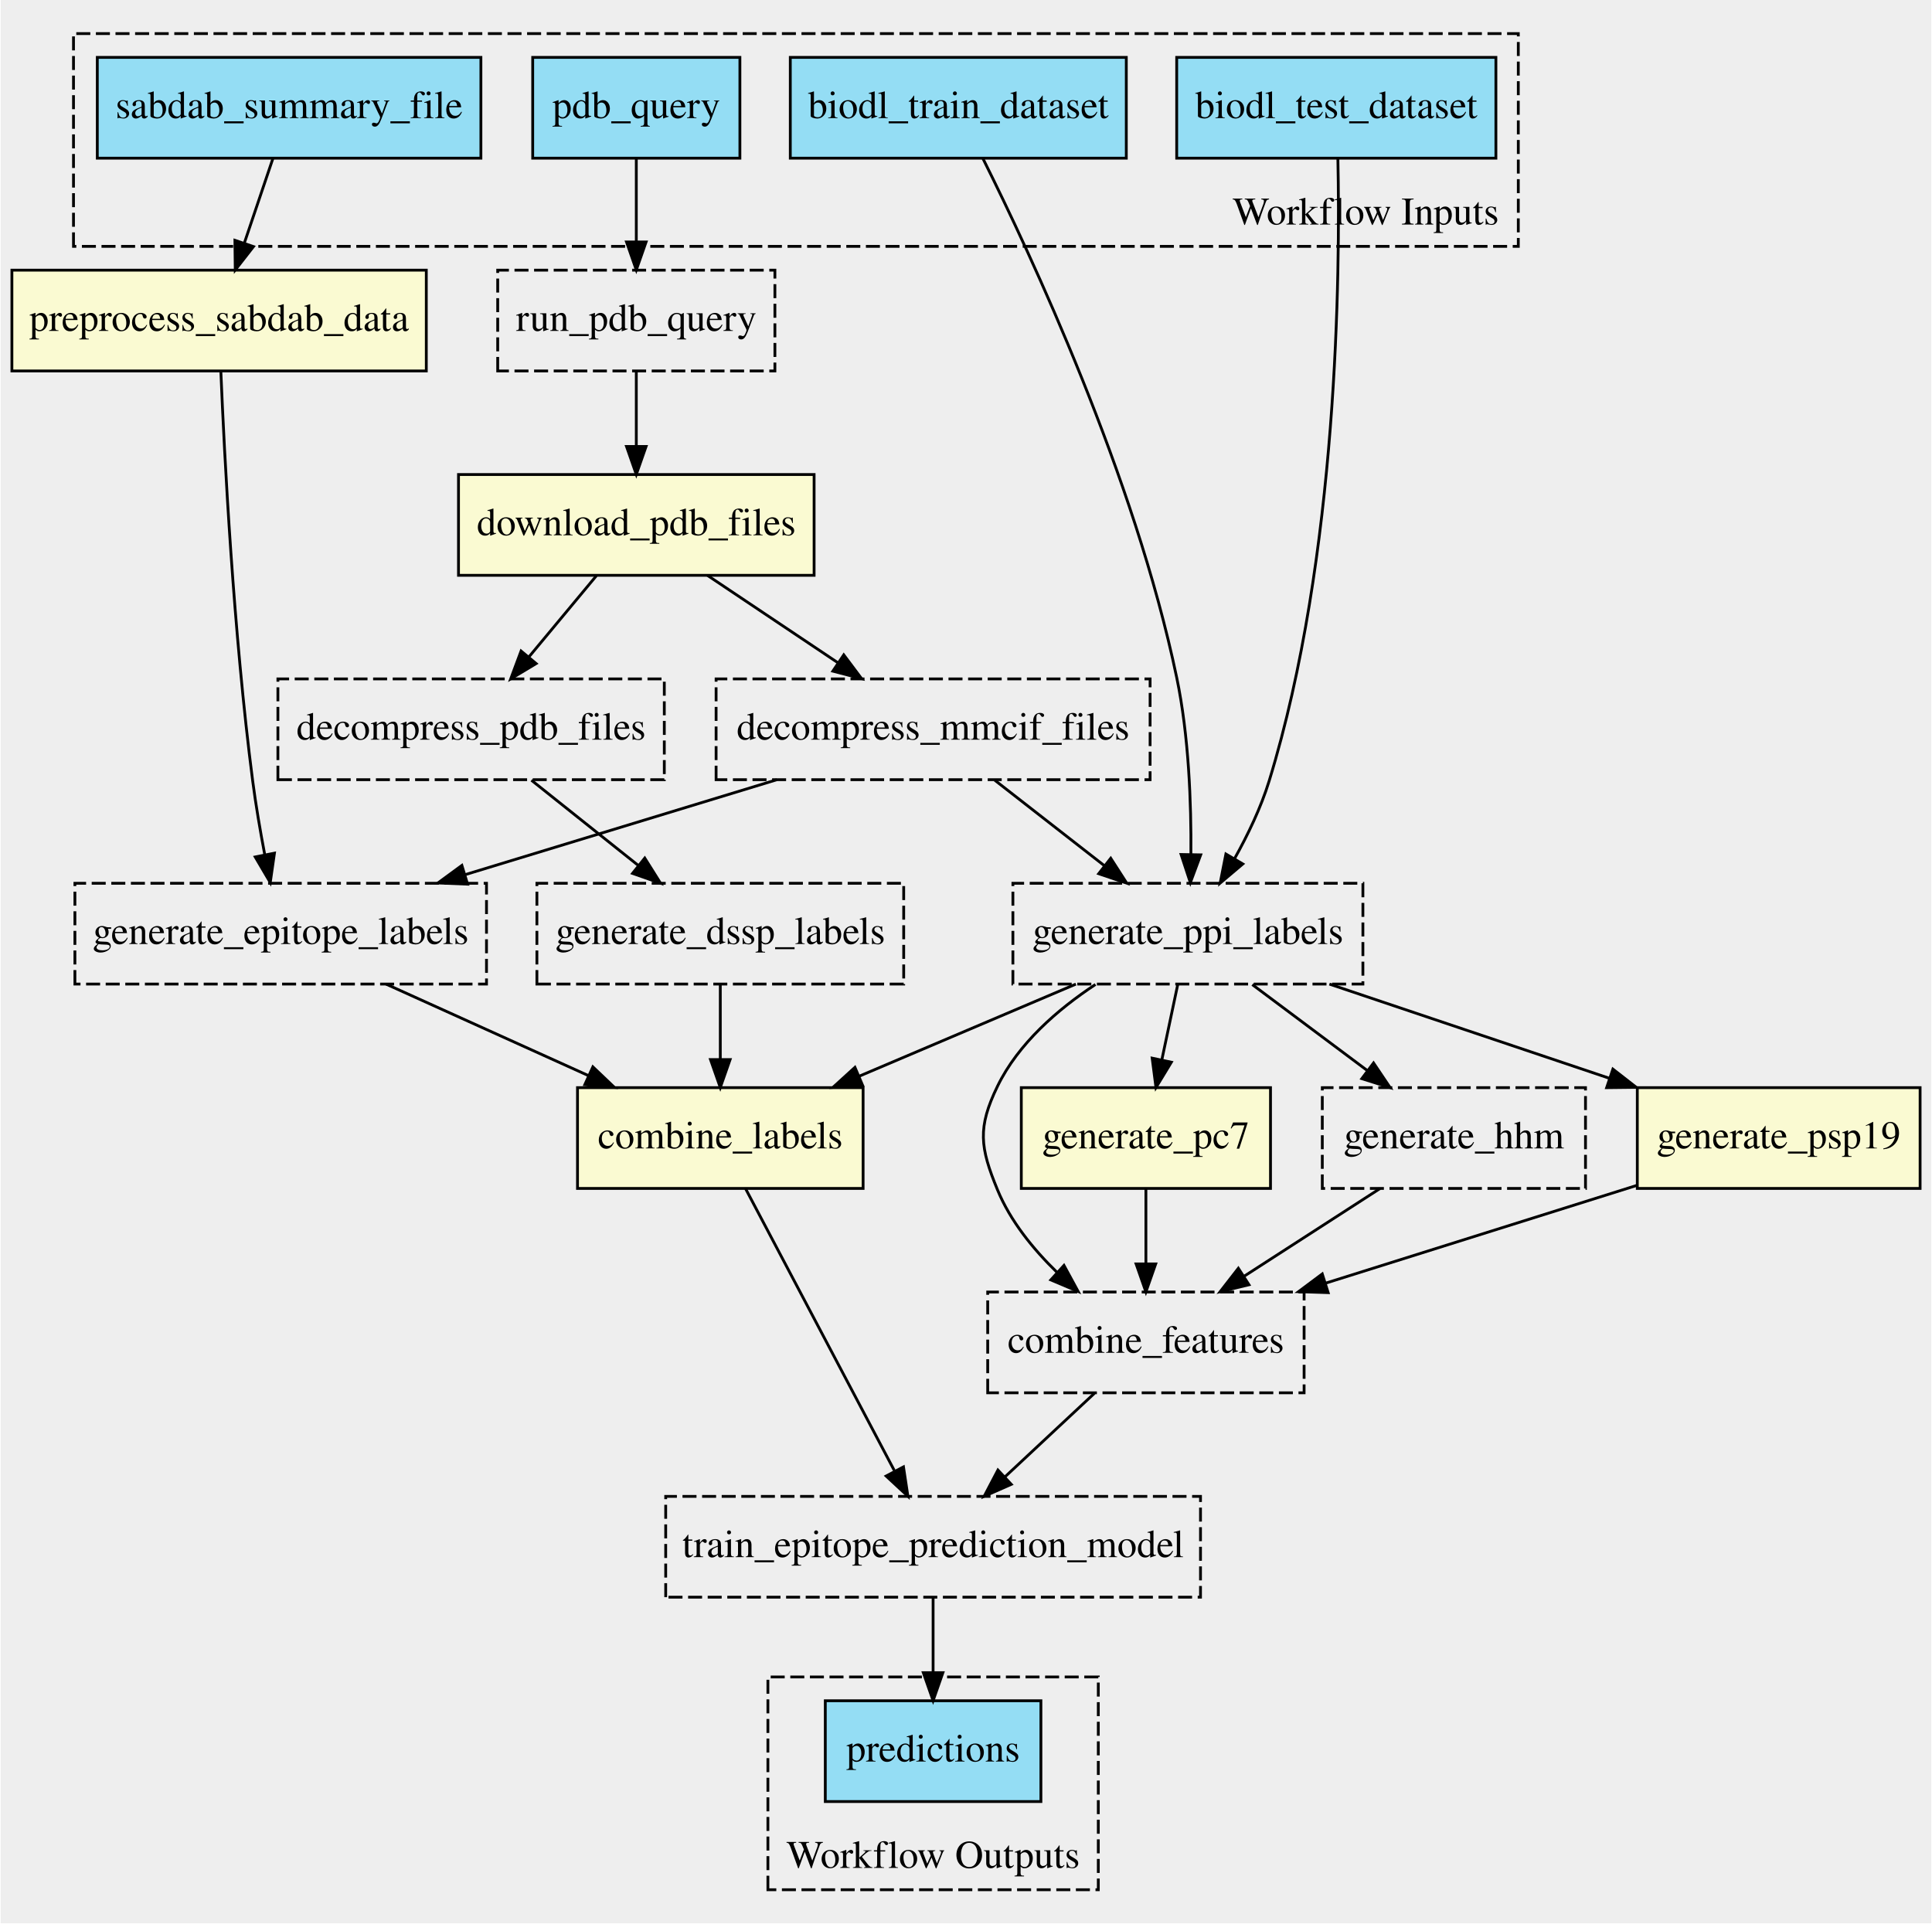
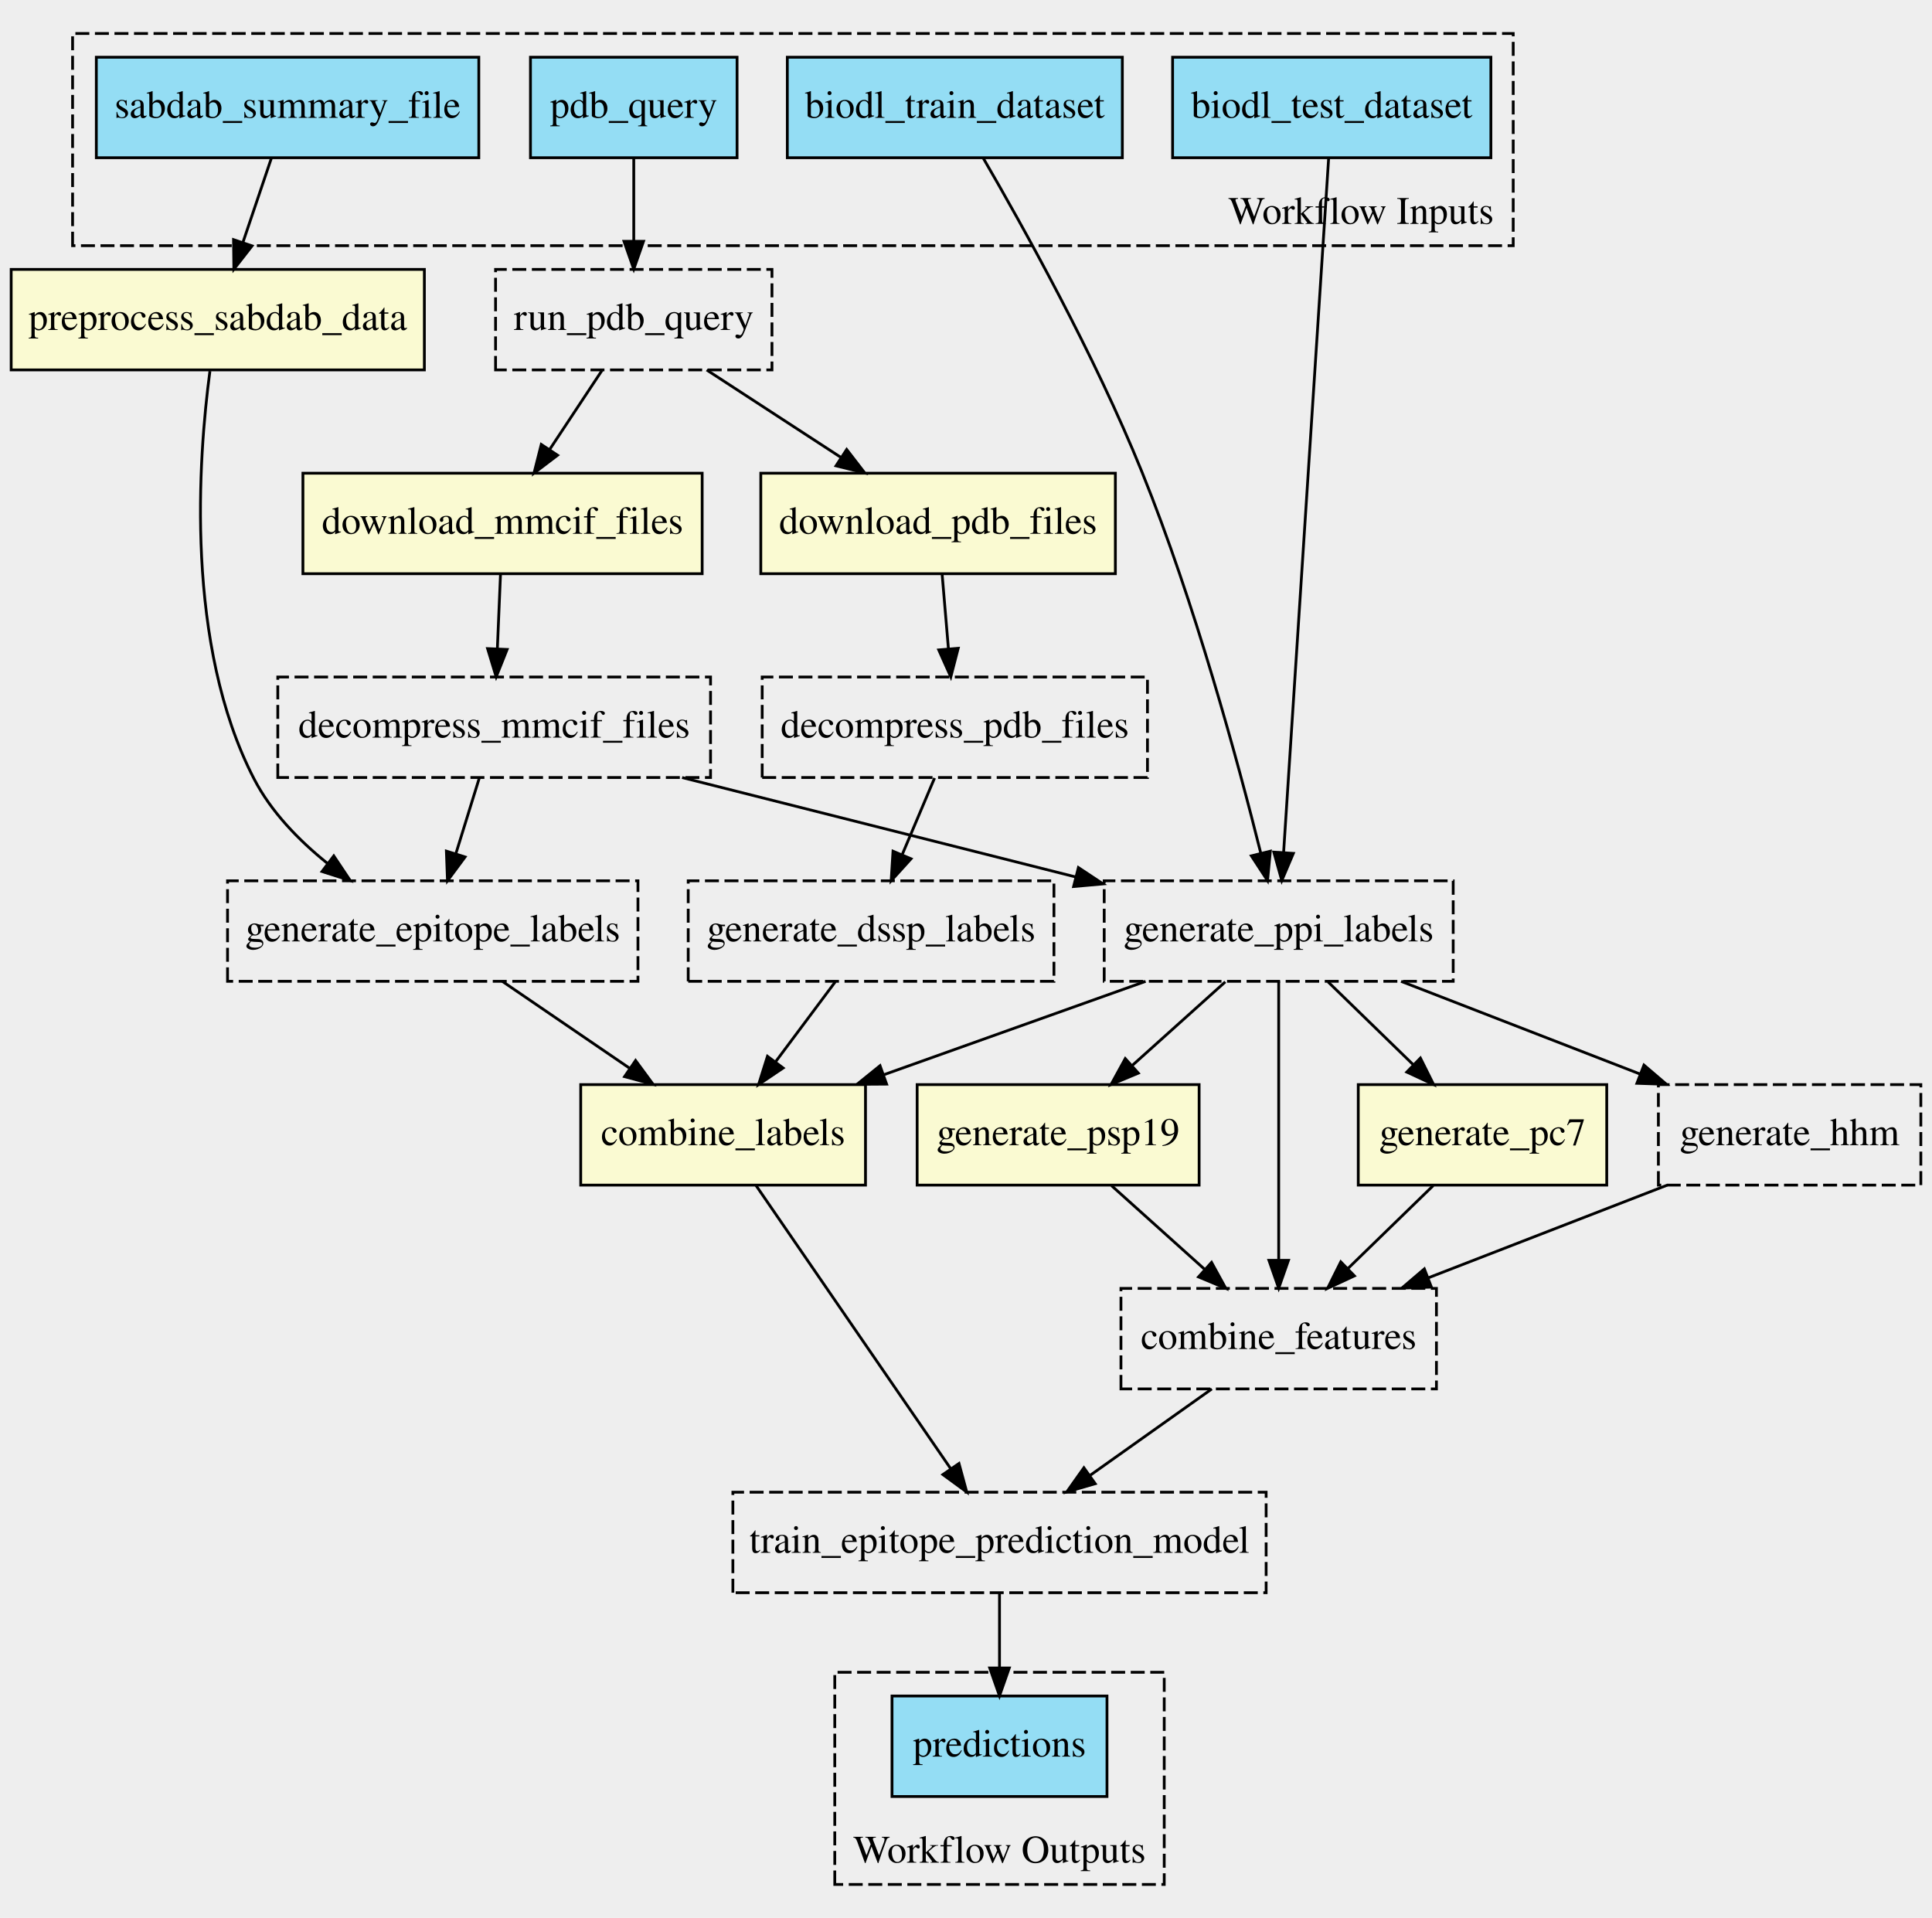
- <svg xmlns="http://www.w3.org/2000/svg" width="690pt" height="687pt" viewBox="0.00 0.00 689.50 687.00">
+ <svg xmlns="http://www.w3.org/2000/svg" width="692pt" height="687pt" viewBox="0.00 0.00 692.00 687.00">
  <g id="graph0" class="graph" transform="scale(1 1) rotate(0) translate(4 683)">
-     <polygon fill="#eeeeee" stroke="transparent" points="-4,4 -4,-683 685.5,-683 685.5,4 -4,4" />
+     <polygon fill="#eeeeee" stroke="transparent" points="-4,4 -4,-683 688,-683 688,4 -4,4" />
    <g id="clust1" class="cluster">
      <polygon fill="#eeeeee" stroke="black" stroke-dasharray="5,2" points="22,-595 22,-671 538,-671 538,-595 22,-595" />
      <text text-anchor="middle" x="483.5" y="-602.8" font-family="Times,serif" font-size="14.00">Workflow Inputs</text>
    </g>
    <g id="clust2" class="cluster">
-       <polygon fill="#eeeeee" stroke="black" stroke-dasharray="5,2" points="270,-8 270,-84 388,-84 388,-8 270,-8" />
-       <text text-anchor="middle" x="329" y="-15.8" font-family="Times,serif" font-size="14.00">Workflow Outputs</text>
+       <polygon fill="#eeeeee" stroke="black" stroke-dasharray="5,2" points="295,-8 295,-84 413,-84 413,-8 295,-8" />
+       <text text-anchor="middle" x="354" y="-15.8" font-family="Times,serif" font-size="14.00">Workflow Outputs</text>
    </g>
    <g id="node1" class="node">
-       <polygon fill="none" stroke="black" stroke-dasharray="5,2" points="468,-258.5 468,-294.5 562,-294.5 562,-258.5 468,-258.5" />
-       <text text-anchor="middle" x="515" y="-272.8" font-family="Times,serif" font-size="14.00">generate_hhm</text>
+       <polygon fill="lightgoldenrodyellow" stroke="black" points="482.5,-258.5 482.5,-294.5 571.5,-294.5 571.5,-258.5 482.5,-258.5" />
+       <text text-anchor="middle" x="527" y="-272.8" font-family="Times,serif" font-size="14.00">generate_pc7</text>
    </g>
    <g id="node2" class="node">
-       <polygon fill="none" stroke="black" stroke-dasharray="5,2" points="348.5,-185.5 348.5,-221.5 461.5,-221.5 461.5,-185.5 348.5,-185.5" />
-       <text text-anchor="middle" x="405" y="-199.8" font-family="Times,serif" font-size="14.00">combine_features</text>
+       <polygon fill="none" stroke="black" stroke-dasharray="5,2" points="397.5,-185.5 397.5,-221.5 510.5,-221.5 510.5,-185.5 397.5,-185.5" />
+       <text text-anchor="middle" x="454" y="-199.8" font-family="Times,serif" font-size="14.00">combine_features</text>
    </g>
    <g id="edge1" class="edge">
-       <path fill="none" stroke="black" d="M488.65,-258.49C474.07,-249.08 455.75,-237.26 439.98,-227.07" />
-       <polygon fill="black" stroke="black" points="441.81,-224.1 431.51,-221.61 438.02,-229.98 441.81,-224.1" />
+       <path fill="none" stroke="black" d="M509.33,-258.31C500.18,-249.42 488.86,-238.41 478.85,-228.67" />
+       <polygon fill="black" stroke="black" points="481.12,-225.99 471.51,-221.53 476.24,-231.01 481.12,-225.99" />
    </g>
-     <g id="node14" class="node">
-       <polygon fill="none" stroke="black" stroke-dasharray="5,2" points="233.5,-112.5 233.5,-148.5 424.5,-148.5 424.5,-112.5 233.5,-112.5" />
-       <text text-anchor="middle" x="329" y="-126.8" font-family="Times,serif" font-size="14.00">train_epitope_prediction_model</text>
+     <g id="node15" class="node">
+       <polygon fill="none" stroke="black" stroke-dasharray="5,2" points="258.5,-112.5 258.5,-148.5 449.5,-148.5 449.5,-112.5 258.5,-112.5" />
+       <text text-anchor="middle" x="354" y="-126.8" font-family="Times,serif" font-size="14.00">train_epitope_prediction_model</text>
+     </g>
+     <g id="edge20" class="edge">
+       <path fill="none" stroke="black" d="M430.05,-185.49C417.03,-176.25 400.75,-164.69 386.59,-154.64" />
+       <polygon fill="black" stroke="black" points="388.28,-151.55 378.1,-148.61 384.23,-157.26 388.28,-151.55" />
+     </g>
+     <g id="node3" class="node">
+       <polygon fill="none" stroke="black" stroke-dasharray="5,2" points="590,-258.5 590,-294.5 684,-294.5 684,-258.5 590,-258.5" />
+       <text text-anchor="middle" x="637" y="-272.8" font-family="Times,serif" font-size="14.00">generate_hhm</text>
+     </g>
+     <g id="edge2" class="edge">
+       <path fill="none" stroke="black" d="M593.17,-258.49C567.44,-248.51 534.74,-235.82 507.5,-225.26" />
+       <polygon fill="black" stroke="black" points="508.7,-221.97 498.11,-221.61 506.17,-228.49 508.7,-221.97" />
+     </g>
+     <g id="node4" class="node">
+       <polygon fill="lightgoldenrodyellow" stroke="black" points="324.5,-258.5 324.5,-294.5 425.5,-294.5 425.5,-258.5 324.5,-258.5" />
+       <text text-anchor="middle" x="375" y="-272.8" font-family="Times,serif" font-size="14.00">generate_psp19</text>
+     </g>
+     <g id="edge3" class="edge">
+       <path fill="none" stroke="black" d="M394.12,-258.31C404.12,-249.33 416.51,-238.19 427.42,-228.39" />
+       <polygon fill="black" stroke="black" points="429.95,-230.82 435.05,-221.53 425.28,-225.61 429.95,-230.82" />
+     </g>
+     <g id="node5" class="node">
+       <polygon fill="none" stroke="black" stroke-dasharray="5,2" points="391.5,-331.5 391.5,-367.5 516.5,-367.5 516.5,-331.5 391.5,-331.5" />
+       <text text-anchor="middle" x="454" y="-345.8" font-family="Times,serif" font-size="14.00">generate_ppi_labels</text>
+     </g>
+     <g id="edge16" class="edge">
+       <path fill="none" stroke="black" d="M471.67,-331.31C480.82,-322.42 492.14,-311.41 502.15,-301.67" />
+       <polygon fill="black" stroke="black" points="504.76,-304.01 509.49,-294.53 499.88,-298.99 504.76,-304.01" />
+     </g>
+     <g id="edge4" class="edge">
+       <path fill="none" stroke="black" d="M454,-331.42C454,-306.84 454,-261.25 454,-231.93" />
+       <polygon fill="black" stroke="black" points="457.5,-231.56 454,-221.56 450.5,-231.56 457.5,-231.56" />
+     </g>
+     <g id="edge15" class="edge">
+       <path fill="none" stroke="black" d="M497.83,-331.49C523.56,-321.51 556.26,-308.82 583.5,-298.26" />
+       <polygon fill="black" stroke="black" points="584.83,-301.49 592.89,-294.61 582.3,-294.97 584.83,-301.49" />
+     </g>
+     <g id="edge18" class="edge">
+       <path fill="none" stroke="black" d="M434.88,-331.31C424.88,-322.33 412.49,-311.19 401.58,-301.39" />
+       <polygon fill="black" stroke="black" points="403.72,-298.61 393.95,-294.53 399.05,-303.82 403.72,-298.61" />
+     </g>
+     <g id="node6" class="node">
+       <polygon fill="lightgoldenrodyellow" stroke="black" points="204,-258.5 204,-294.5 306,-294.5 306,-258.5 204,-258.5" />
+       <text text-anchor="middle" x="255" y="-272.8" font-family="Times,serif" font-size="14.00">combine_labels</text>
+     </g>
+     <g id="edge5" class="edge">
+       <path fill="none" stroke="black" d="M406.33,-331.49C378.11,-321.42 342.17,-308.6 312.4,-297.98" />
+       <polygon fill="black" stroke="black" points="313.56,-294.68 302.97,-294.61 311.21,-301.27 313.56,-294.68" />
    </g>
    <g id="edge19" class="edge">
-       <path fill="none" stroke="black" d="M386.6,-185.31C376.99,-176.33 365.07,-165.19 354.57,-155.39" />
-       <polygon fill="black" stroke="black" points="356.92,-152.8 347.23,-148.53 352.15,-157.91 356.92,-152.8" />
+       <path fill="none" stroke="black" d="M266.75,-258.42C284.01,-233.3 316.37,-186.23 336.46,-157.01" />
+       <polygon fill="black" stroke="black" points="339.49,-158.79 342.27,-148.56 333.72,-154.82 339.49,-158.79" />
    </g>
-     <g id="node3" class="node">
-       <polygon fill="lightgoldenrodyellow" stroke="black" points="580.5,-258.5 580.5,-294.5 681.5,-294.5 681.5,-258.5 580.5,-258.5" />
-       <text text-anchor="middle" x="631" y="-272.8" font-family="Times,serif" font-size="14.00">generate_psp19</text>
+     <g id="node7" class="node">
+       <polygon fill="none" stroke="black" stroke-dasharray="5,2" points="77.5,-331.5 77.5,-367.5 224.5,-367.5 224.5,-331.5 77.5,-331.5" />
+       <text text-anchor="middle" x="151" y="-345.8" font-family="Times,serif" font-size="14.00">generate_epitope_labels</text>
    </g>
-     <g id="edge2" class="edge">
-       <path fill="none" stroke="black" d="M580.28,-259.57C547.45,-249.25 504.42,-235.73 469.21,-224.67" />
-       <polygon fill="black" stroke="black" points="470.09,-221.28 459.5,-221.62 467.99,-227.96 470.09,-221.28" />
+     <g id="edge6" class="edge">
+       <path fill="none" stroke="black" d="M175.91,-331.49C189.57,-322.17 206.7,-310.47 221.52,-300.36" />
+       <polygon fill="black" stroke="black" points="223.65,-303.14 229.93,-294.61 219.7,-297.36 223.65,-303.14" />
    </g>
-     <g id="node4" class="node">
-       <polygon fill="none" stroke="black" stroke-dasharray="5,2" points="357.5,-331.5 357.5,-367.5 482.5,-367.5 482.5,-331.5 357.5,-331.5" />
-       <text text-anchor="middle" x="420" y="-345.8" font-family="Times,serif" font-size="14.00">generate_ppi_labels</text>
+     <g id="node8" class="node">
+       <polygon fill="none" stroke="black" stroke-dasharray="5,2" points="242.5,-331.5 242.5,-367.5 373.5,-367.5 373.5,-331.5 242.5,-331.5" />
+       <text text-anchor="middle" x="308" y="-345.8" font-family="Times,serif" font-size="14.00">generate_dssp_labels</text>
    </g>
-     <g id="edge14" class="edge">
-       <path fill="none" stroke="black" d="M443,-331.31C455.37,-322.07 470.79,-310.54 484.18,-300.53" />
-       <polygon fill="black" stroke="black" points="486.3,-303.32 492.21,-294.53 482.11,-297.71 486.3,-303.32" />
+     <g id="edge7" class="edge">
+       <path fill="none" stroke="black" d="M295.17,-331.31C288.79,-322.77 280.95,-312.27 273.9,-302.82" />
+       <polygon fill="black" stroke="black" points="276.5,-300.45 267.71,-294.53 270.89,-304.64 276.5,-300.45" />
    </g>
-     <g id="edge3" class="edge">
-       <path fill="none" stroke="black" d="M386.99,-331.36C373.53,-322.48 359.42,-310.27 352,-295 344.82,-280.21 345.74,-273.21 352,-258 356.58,-246.87 364.72,-236.83 373.26,-228.53" />
-       <polygon fill="black" stroke="black" points="375.74,-231.01 380.8,-221.7 371.04,-225.83 375.74,-231.01" />
+     <g id="node9" class="node">
+       <polygon fill="lightgoldenrodyellow" stroke="black" points="104.5,-477.5 104.5,-513.5 247.5,-513.5 247.5,-477.5 104.5,-477.5" />
+       <text text-anchor="middle" x="176" y="-491.8" font-family="Times,serif" font-size="14.00">download_mmcif_files</text>
+     </g>
+     <g id="node10" class="node">
+       <polygon fill="none" stroke="black" stroke-dasharray="5,2" points="95.5,-404.5 95.5,-440.5 250.5,-440.5 250.5,-404.5 95.5,-404.5" />
+       <text text-anchor="middle" x="173" y="-418.8" font-family="Times,serif" font-size="14.00">decompress_mmcif_files</text>
+     </g>
+     <g id="edge8" class="edge">
+       <path fill="none" stroke="black" d="M175.27,-477.31C174.93,-469.29 174.52,-459.55 174.14,-450.57" />
+       <polygon fill="black" stroke="black" points="177.64,-450.37 173.72,-440.53 170.64,-450.67 177.64,-450.37" />
    </g>
    <g id="edge17" class="edge">
-       <path fill="none" stroke="black" d="M470.54,-331.49C500.59,-321.38 538.9,-308.49 570.55,-297.84" />
-       <polygon fill="black" stroke="black" points="571.78,-301.12 580.14,-294.61 569.55,-294.49 571.78,-301.12" />
+       <path fill="none" stroke="black" d="M240.31,-404.49C282.78,-393.76 337.65,-379.9 381.15,-368.91" />
+       <polygon fill="black" stroke="black" points="382.26,-372.24 391.09,-366.39 380.54,-365.45 382.26,-372.24" />
    </g>
-     <g id="node5" class="node">
-       <polygon fill="lightgoldenrodyellow" stroke="black" points="360.5,-258.5 360.5,-294.5 449.5,-294.5 449.5,-258.5 360.5,-258.5" />
-       <text text-anchor="middle" x="405" y="-272.8" font-family="Times,serif" font-size="14.00">generate_pc7</text>
-     </g>
-     <g id="edge15" class="edge">
-       <path fill="none" stroke="black" d="M416.37,-331.31C414.67,-323.29 412.62,-313.55 410.72,-304.57" />
-       <polygon fill="black" stroke="black" points="414.09,-303.59 408.6,-294.53 407.24,-305.04 414.09,-303.59" />
-     </g>
-     <g id="node6" class="node">
-       <polygon fill="lightgoldenrodyellow" stroke="black" points="202,-258.5 202,-294.5 304,-294.5 304,-258.5 202,-258.5" />
-       <text text-anchor="middle" x="253" y="-272.8" font-family="Times,serif" font-size="14.00">combine_labels</text>
-     </g>
-     <g id="edge5" class="edge">
-       <path fill="none" stroke="black" d="M380,-331.49C356.73,-321.6 327.2,-309.04 302.47,-298.53" />
-       <polygon fill="black" stroke="black" points="303.83,-295.31 293.25,-294.61 301.09,-301.75 303.83,-295.31" />
-     </g>
-     <g id="edge4" class="edge">
-       <path fill="none" stroke="black" d="M405,-258.31C405,-250.29 405,-240.55 405,-231.57" />
-       <polygon fill="black" stroke="black" points="408.5,-231.53 405,-221.53 401.5,-231.53 408.5,-231.53" />
-     </g>
-     <g id="edge18" class="edge">
-       <path fill="none" stroke="black" d="M262.02,-258.42C275.16,-233.52 299.69,-187.04 315.13,-157.77" />
-       <polygon fill="black" stroke="black" points="318.42,-159.04 320,-148.56 312.23,-155.77 318.42,-159.04" />
-     </g>
-     <g id="node7" class="node">
-       <polygon fill="none" stroke="black" stroke-dasharray="5,2" points="22.5,-331.5 22.5,-367.5 169.5,-367.5 169.5,-331.5 22.5,-331.5" />
-       <text text-anchor="middle" x="96" y="-345.8" font-family="Times,serif" font-size="14.00">generate_epitope_labels</text>
-     </g>
-     <g id="edge6" class="edge">
-       <path fill="none" stroke="black" d="M133.61,-331.49C155.29,-321.69 182.76,-309.27 205.88,-298.81" />
-       <polygon fill="black" stroke="black" points="207.49,-301.92 215.16,-294.61 204.6,-295.55 207.49,-301.92" />
-     </g>
-     <g id="node8" class="node">
-       <polygon fill="none" stroke="black" stroke-dasharray="5,2" points="187.5,-331.5 187.5,-367.5 318.5,-367.5 318.5,-331.5 187.5,-331.5" />
-       <text text-anchor="middle" x="253" y="-345.8" font-family="Times,serif" font-size="14.00">generate_dssp_labels</text>
-     </g>
-     <g id="edge7" class="edge">
-       <path fill="none" stroke="black" d="M253,-331.31C253,-323.29 253,-313.55 253,-304.57" />
-       <polygon fill="black" stroke="black" points="256.5,-304.53 253,-294.53 249.5,-304.53 256.5,-304.53" />
-     </g>
-     <g id="node9" class="node">
-       <polygon fill="lightgoldenrodyellow" stroke="black" points="159.5,-477.5 159.5,-513.5 286.5,-513.5 286.5,-477.5 159.5,-477.5" />
-       <text text-anchor="middle" x="223" y="-491.8" font-family="Times,serif" font-size="14.00">download_pdb_files</text>
-     </g>
-     <g id="node10" class="node">
-       <polygon fill="none" stroke="black" stroke-dasharray="5,2" points="251.5,-404.5 251.5,-440.5 406.5,-440.5 406.5,-404.5 251.5,-404.5" />
-       <text text-anchor="middle" x="329" y="-418.8" font-family="Times,serif" font-size="14.00">decompress_mmcif_files</text>
-     </g>
-     <g id="edge8" class="edge">
-       <path fill="none" stroke="black" d="M248.39,-477.49C262.32,-468.17 279.77,-456.47 294.87,-446.36" />
-       <polygon fill="black" stroke="black" points="297.09,-449.09 303.45,-440.61 293.19,-443.27 297.09,-449.09" />
+     <g id="edge13" class="edge">
+       <path fill="none" stroke="black" d="M167.67,-404.31C165.16,-396.2 162.1,-386.34 159.3,-377.28" />
+       <polygon fill="black" stroke="black" points="162.58,-376.04 156.28,-367.53 155.89,-378.12 162.58,-376.04" />
    </g>
    <g id="node11" class="node">
-       <polygon fill="none" stroke="black" stroke-dasharray="5,2" points="95,-404.5 95,-440.5 233,-440.5 233,-404.5 95,-404.5" />
-       <text text-anchor="middle" x="164" y="-418.8" font-family="Times,serif" font-size="14.00">decompress_pdb_files</text>
+       <polygon fill="lightgoldenrodyellow" stroke="black" points="268.5,-477.5 268.5,-513.5 395.5,-513.5 395.5,-477.5 268.5,-477.5" />
+       <text text-anchor="middle" x="332" y="-491.8" font-family="Times,serif" font-size="14.00">download_pdb_files</text>
+     </g>
+     <g id="node12" class="node">
+       <polygon fill="none" stroke="black" stroke-dasharray="5,2" points="269,-404.5 269,-440.5 407,-440.5 407,-404.5 269,-404.5" />
+       <text text-anchor="middle" x="338" y="-418.8" font-family="Times,serif" font-size="14.00">decompress_pdb_files</text>
    </g>
    <g id="edge9" class="edge">
-       <path fill="none" stroke="black" d="M208.72,-477.31C201.47,-468.59 192.54,-457.84 184.56,-448.25" />
-       <polygon fill="black" stroke="black" points="187.23,-445.98 178.15,-440.53 181.85,-450.46 187.23,-445.98" />
+       <path fill="none" stroke="black" d="M333.45,-477.31C334.13,-469.29 334.95,-459.55 335.71,-450.57" />
+       <polygon fill="black" stroke="black" points="339.21,-450.79 336.56,-440.53 332.23,-450.2 339.21,-450.79" />
    </g>
-     <g id="edge16" class="edge">
-       <path fill="none" stroke="black" d="M351.03,-404.31C362.77,-395.16 377.37,-383.76 390.12,-373.82" />
-       <polygon fill="black" stroke="black" points="392.44,-376.44 398.17,-367.53 388.14,-370.92 392.44,-376.44" />
+     <g id="edge12" class="edge">
+       <path fill="none" stroke="black" d="M330.74,-404.31C327.27,-396.12 323.05,-386.12 319.19,-376.98" />
+       <polygon fill="black" stroke="black" points="322.31,-375.38 315.2,-367.53 315.86,-378.1 322.31,-375.38" />
    </g>
-     <g id="edge13" class="edge">
-       <path fill="none" stroke="black" d="M273.19,-404.49C239.72,-394.29 196.97,-381.27 161.85,-370.57" />
-       <polygon fill="black" stroke="black" points="162.75,-367.18 152.16,-367.61 160.71,-373.88 162.75,-367.18" />
-     </g>
-     <g id="edge11" class="edge">
-       <path fill="none" stroke="black" d="M185.54,-404.31C197.02,-395.16 211.31,-383.76 223.77,-373.82" />
-       <polygon fill="black" stroke="black" points="226.02,-376.5 231.65,-367.53 221.65,-371.03 226.02,-376.5" />
-     </g>
-     <g id="node12" class="node">
+     <g id="node13" class="node">
      <polygon fill="none" stroke="black" stroke-dasharray="5,2" points="173.5,-550.5 173.5,-586.5 272.5,-586.5 272.5,-550.5 173.5,-550.5" />
      <text text-anchor="middle" x="223" y="-564.8" font-family="Times,serif" font-size="14.00">run_pdb_query</text>
    </g>
    <g id="edge10" class="edge">
-       <path fill="none" stroke="black" d="M223,-550.31C223,-542.29 223,-532.55 223,-523.57" />
-       <polygon fill="black" stroke="black" points="226.5,-523.53 223,-513.53 219.5,-523.53 226.5,-523.53" />
+       <path fill="none" stroke="black" d="M211.62,-550.31C206.02,-541.85 199.16,-531.48 192.95,-522.11" />
+       <polygon fill="black" stroke="black" points="195.71,-519.94 187.27,-513.53 189.87,-523.8 195.71,-519.94" />
    </g>
-     <g id="node13" class="node">
+     <g id="edge11" class="edge">
+       <path fill="none" stroke="black" d="M249.11,-550.49C263.56,-541.08 281.71,-529.26 297.34,-519.07" />
+       <polygon fill="black" stroke="black" points="299.26,-522 305.73,-513.61 295.44,-516.14 299.26,-522" />
+     </g>
+     <g id="node14" class="node">
      <polygon fill="lightgoldenrodyellow" stroke="black" points="0,-550.5 0,-586.5 148,-586.5 148,-550.5 0,-550.5" />
      <text text-anchor="middle" x="74" y="-564.8" font-family="Times,serif" font-size="14.00">preprocess_sabdab_data</text>
    </g>
-     <g id="edge12" class="edge">
-       <path fill="none" stroke="black" d="M74.63,-550.25C75.87,-520.37 79.12,-457.06 86,-404 87.11,-395.43 88.7,-386.17 90.29,-377.79" />
-       <polygon fill="black" stroke="black" points="93.77,-378.26 92.27,-367.77 86.9,-376.9 93.77,-378.26" />
+     <g id="edge14" class="edge">
+       <path fill="none" stroke="black" d="M71.19,-550.09C67.03,-518.85 62.16,-452.07 87,-404 93.09,-392.22 103,-382.03 113.23,-373.79" />
+       <polygon fill="black" stroke="black" points="115.55,-376.42 121.43,-367.61 111.34,-370.83 115.55,-376.42" />
    </g>
-     <g id="node19" class="node">
-       <polygon fill="#94ddf4" stroke="black" points="290.5,-39.5 290.5,-75.5 367.5,-75.5 367.5,-39.5 290.5,-39.5" />
-       <text text-anchor="middle" x="329" y="-53.8" font-family="Times,serif" font-size="14.00">predictions</text>
+     <g id="node20" class="node">
+       <polygon fill="#94ddf4" stroke="black" points="315.5,-39.5 315.5,-75.5 392.5,-75.5 392.5,-39.5 315.5,-39.5" />
+       <text text-anchor="middle" x="354" y="-53.8" font-family="Times,serif" font-size="14.00">predictions</text>
    </g>
-     <g id="edge24" class="edge">
-       <path fill="none" stroke="black" d="M329,-112.31C329,-104.29 329,-94.55 329,-85.57" />
-       <polygon fill="black" stroke="black" points="332.5,-85.53 329,-75.53 325.5,-85.53 332.5,-85.53" />
+     <g id="edge25" class="edge">
+       <path fill="none" stroke="black" d="M354,-112.31C354,-104.29 354,-94.55 354,-85.57" />
+       <polygon fill="black" stroke="black" points="357.5,-85.53 354,-75.53 350.5,-85.53 357.5,-85.53" />
    </g>
-     <g id="node15" class="node">
+     <g id="node16" class="node">
      <polygon fill="#94ddf4" stroke="black" points="416,-626.5 416,-662.5 530,-662.5 530,-626.5 416,-626.5" />
      <text text-anchor="middle" x="473" y="-640.8" font-family="Times,serif" font-size="14.00">biodl_test_dataset</text>
    </g>
-     <g id="edge20" class="edge">
-       <path fill="none" stroke="black" d="M473.57,-626.2C474.4,-586.14 473.69,-484.28 449,-404 446.08,-394.51 441.4,-384.77 436.64,-376.25" />
-       <polygon fill="black" stroke="black" points="439.61,-374.4 431.52,-367.56 433.57,-377.95 439.61,-374.4" />
+     <g id="edge21" class="edge">
+       <path fill="none" stroke="black" d="M471.9,-626.48C468.74,-577.73 459.63,-437.26 455.76,-377.7" />
+       <polygon fill="black" stroke="black" points="459.25,-377.32 455.11,-367.57 452.26,-377.77 459.25,-377.32" />
    </g>
-     <g id="node16" class="node">
+     <g id="node17" class="node">
      <polygon fill="#94ddf4" stroke="black" points="278,-626.5 278,-662.5 398,-662.5 398,-626.5 278,-626.5" />
      <text text-anchor="middle" x="338" y="-640.8" font-family="Times,serif" font-size="14.00">biodl_train_dataset</text>
    </g>
-     <g id="edge21" class="edge">
-       <path fill="none" stroke="black" d="M346.75,-626.47C363.78,-592.35 401.02,-512.73 416,-441 420.36,-420.12 421.22,-395.97 421.07,-377.86" />
-       <polygon fill="black" stroke="black" points="424.57,-377.65 420.88,-367.72 417.57,-377.78 424.57,-377.65" />
+     <g id="edge22" class="edge">
+       <path fill="none" stroke="black" d="M348.16,-626.39C362.31,-602.06 388.11,-555.77 405,-514 423.95,-467.15 439.4,-410.16 447.6,-377.33" />
+       <polygon fill="black" stroke="black" points="451.01,-378.11 450,-367.57 444.21,-376.44 451.01,-378.11" />
    </g>
-     <g id="node17" class="node">
+     <g id="node18" class="node">
      <polygon fill="#94ddf4" stroke="black" points="30.5,-626.5 30.5,-662.5 167.5,-662.5 167.5,-626.5 30.5,-626.5" />
      <text text-anchor="middle" x="99" y="-640.8" font-family="Times,serif" font-size="14.00">sabdab_summary_file</text>
    </g>
-     <g id="edge22" class="edge">
+     <g id="edge23" class="edge">
      <path fill="none" stroke="black" d="M93.2,-626.34C90.17,-617.37 86.4,-606.2 83,-596.14" />
      <polygon fill="black" stroke="black" points="86.28,-594.92 79.77,-586.57 79.65,-597.16 86.28,-594.92" />
    </g>
-     <g id="node18" class="node">
+     <g id="node19" class="node">
      <polygon fill="#94ddf4" stroke="black" points="186,-626.5 186,-662.5 260,-662.5 260,-626.5 186,-626.5" />
      <text text-anchor="middle" x="223" y="-640.8" font-family="Times,serif" font-size="14.00">pdb_query</text>
    </g>
-     <g id="edge23" class="edge">
+     <g id="edge24" class="edge">
      <path fill="none" stroke="black" d="M223,-626.34C223,-617.56 223,-606.66 223,-596.77" />
      <polygon fill="black" stroke="black" points="226.5,-596.57 223,-586.57 219.5,-596.57 226.5,-596.57" />
    </g>
  </g>
</svg>
